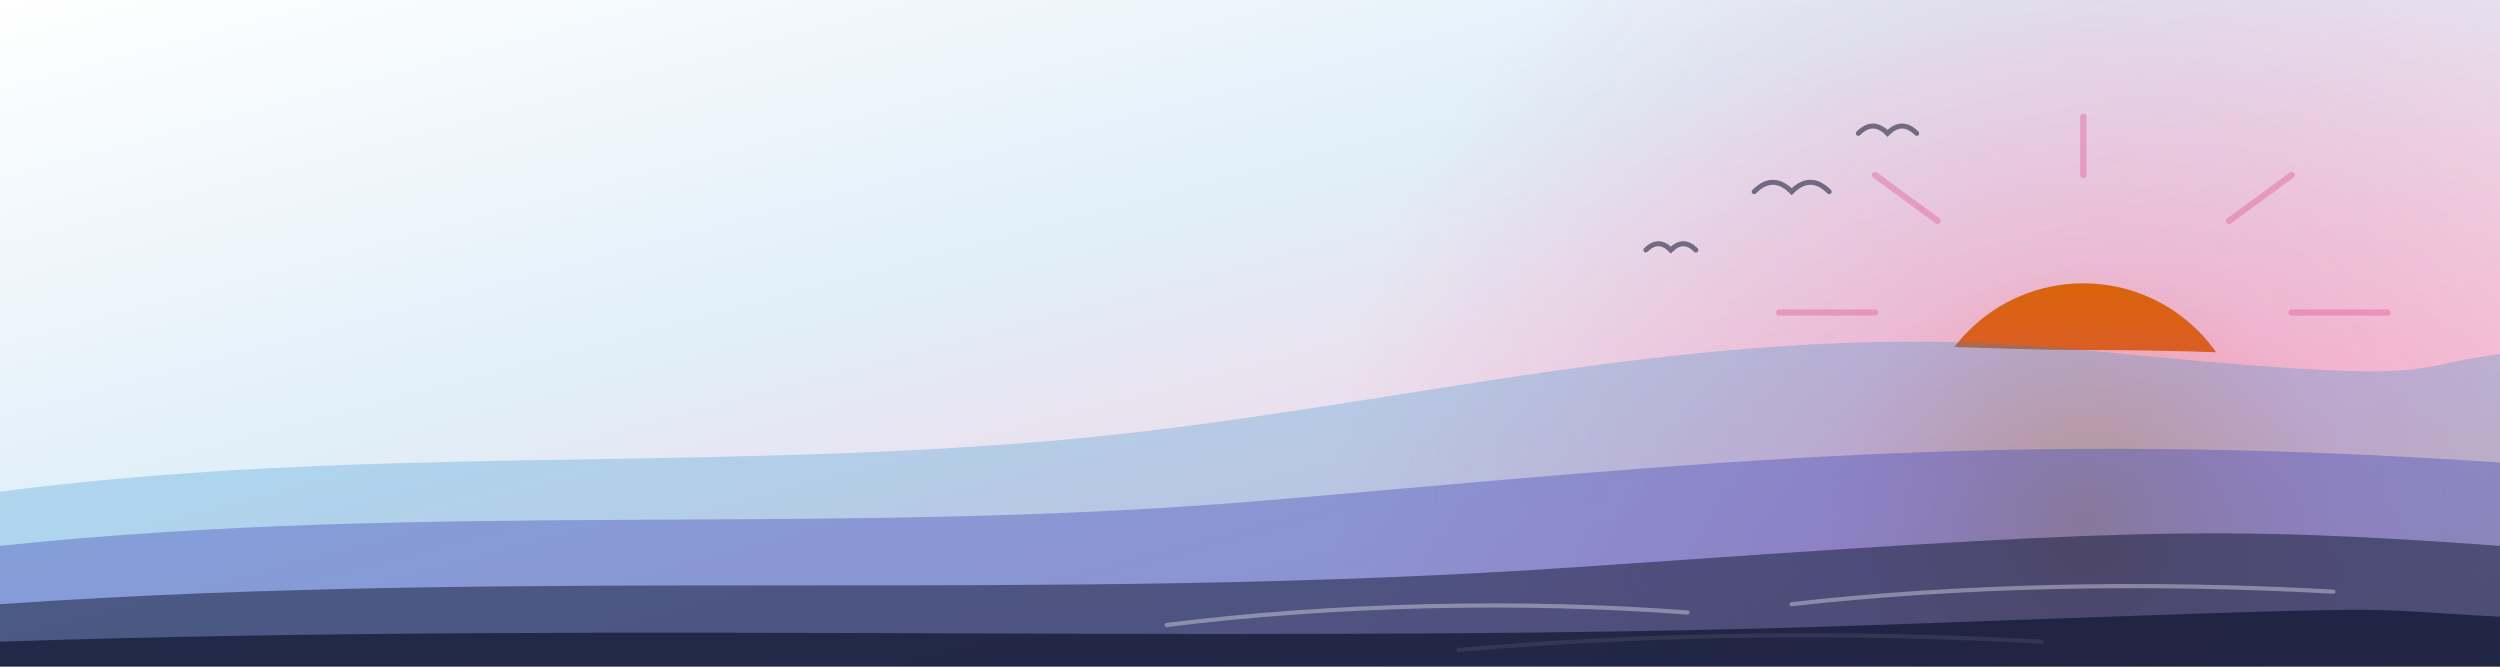
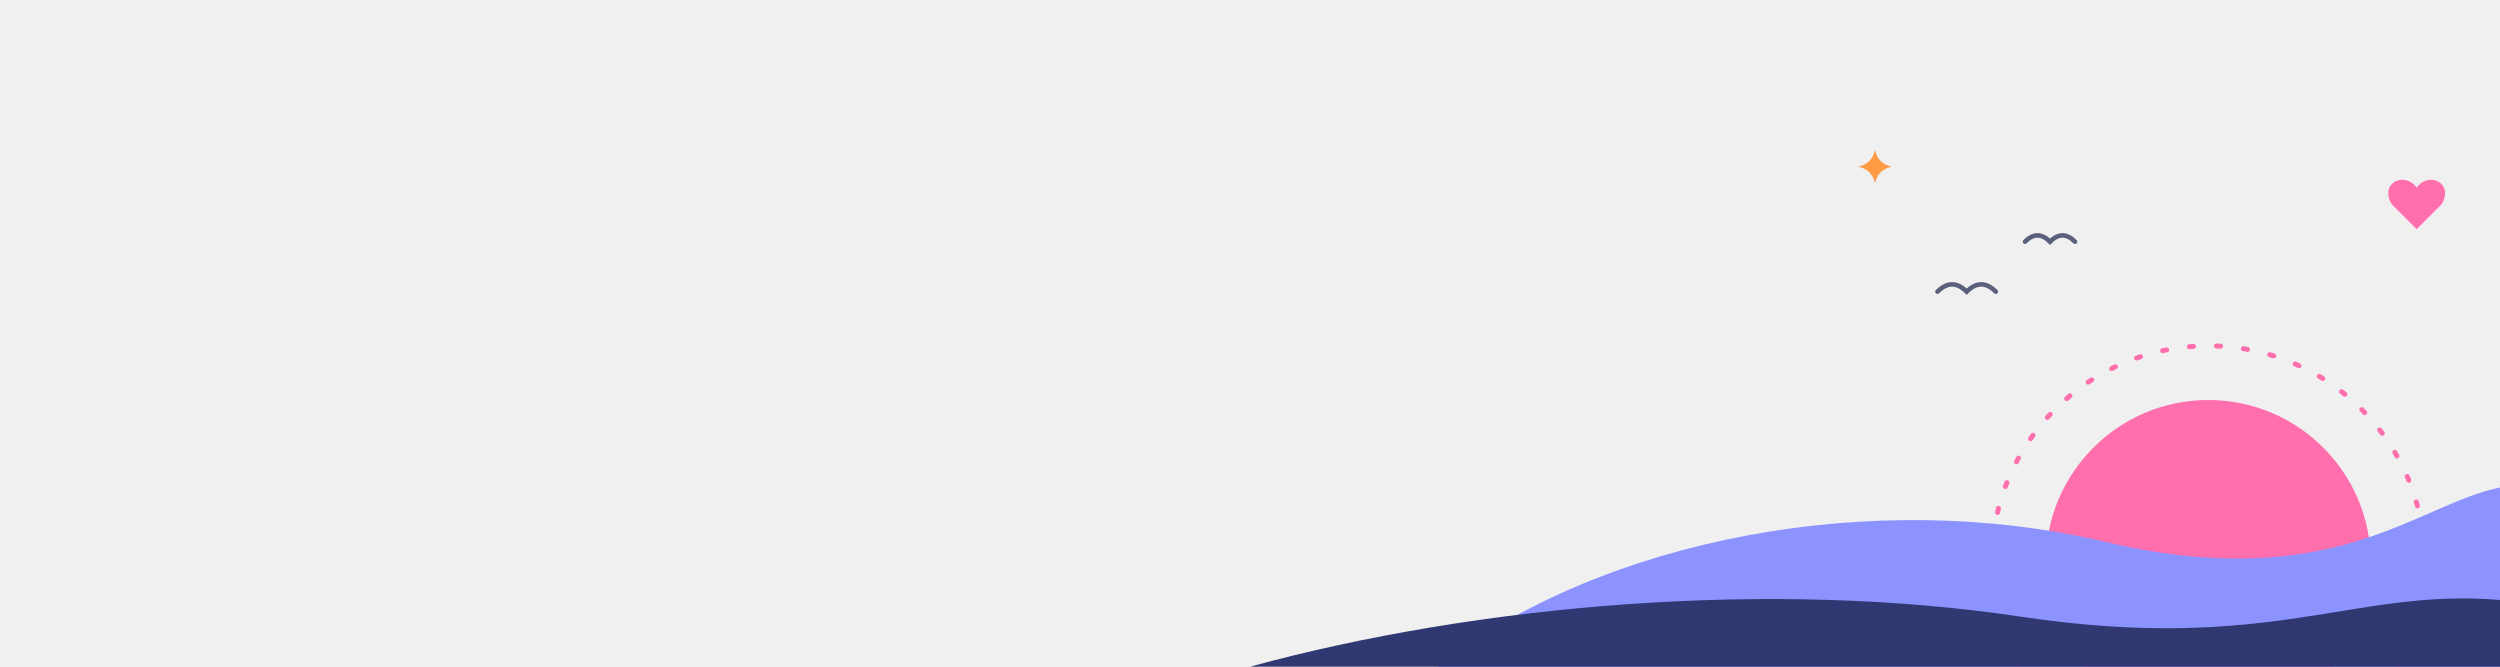
<svg xmlns="http://www.w3.org/2000/svg" viewBox="0 0 1200 320" width="1200" height="320" preserveAspectRatio="xMaxYMax slice" aria-hidden="true">
-   <defs>
-     <linearGradient id="gs-evening-light-sky" x1="0" y1="0" x2="1" y2="1">
-       <stop offset="0" stop-color="#FFFFFF" />
-       <stop offset="0.4" stop-color="#e0eff8" />
-       <stop offset="0.75" stop-color="#f7cfe1" />
-       <stop offset="1" stop-color="#f2caac" />
-     </linearGradient>
-     <radialGradient id="gs-evening-light-glow" cx="1000" cy="250" r="360" gradientUnits="userSpaceOnUse">
-       <stop offset="0" stop-color="#D9640B" stop-opacity="0.5" />
-       <stop offset="0.35" stop-color="#E0478A" stop-opacity="0.22" />
-       <stop offset="1" stop-color="#E0478A" stop-opacity="0" />
-     </radialGradient>
-     <linearGradient id="gs-evening-light-sun" x1="0" y1="0" x2="0" y2="1">
-       <stop offset="0" stop-color="#D9640B" />
-       <stop offset="1" stop-color="#E0478A" />
-     </linearGradient>
-     <clipPath id="gs-evening-light-hz">
-       <path d="M0 0H1200V170C1150 176 1100 168 1000 168S820 150 500 212 170 214 0 236Z" />
-     </clipPath>
-   </defs>
-   <rect width="1200" height="320" fill="url(#gs-evening-light-sky)" />
-   <rect width="1200" height="320" fill="url(#gs-evening-light-glow)" />
-   <g clip-path="url(#gs-evening-light-hz)">
-     <circle cx="1000" cy="214" r="78" fill="url(#gs-evening-light-sun)" />
+   <g transform="translate(600 20)">
+     <circle cx="460" cy="250" r="78" fill="#FF6FAE" />
+     <circle cx="460" cy="250" r="104" fill="none" stroke="#FF6FAE" stroke-width="2.4" stroke-dasharray="2 11" stroke-linecap="round" />
+     <g fill="none" stroke="#5A5F7B" stroke-width="2.2" stroke-linecap="round">
+       <path d="M330 120q7-7 14 0q7-7 14 0" />
+       <path d="M372 96q6-6 12 0q6-6 12 0" />
+     </g>
+     <path d="M90 300C170 238 300 214 410 240S560 222 600 214V300Z" fill="#8C93FF" />
+     <path d="M0 300C110 270 250 258 370 276S530 262 600 268V300Z" fill="#2F3870" />
+     <path transform="translate(300 60)" d="M0 -8Q1.44 -1.44 8 0Q1.44 1.44 0 8Q-1.44 1.44 -8 0Q-1.44 -1.44 0 -8Z" fill="#FF9B45" />
+     <path d="M560 70c-6-8-18-2-12 8l12 12 12-12c6-10-6-16-12-8z" fill="#FF6FAE" />
  </g>
-   <g stroke="#E0478A" stroke-width="3" stroke-linecap="round" opacity=".35">
-     <path d="M900 150h-46M1100 150h46M930 106l-30-22M1070 106l30-22M1000 84V56" />
-   </g>
-   <g fill="none" stroke="#101632" stroke-width="2.4" stroke-linecap="round" opacity="0.55">
-     <path d="M842 92q9-9 18 0q9-9 18 0" />
-     <path d="M892 64q7-7 14 0q7-7 14 0" />
-     <path d="M790 120q6-6 12 0q6-6 12 0" />
-   </g>
-   <path d="M0 236C170 214 330 226 500 212S820 150 1000 168 1150 176 1200 170V320H0Z" fill="#1F8ACF" opacity="0.26" />
-   <path d="M0 262C210 240 400 258 610 240S960 206 1200 222V320H0Z" fill="#4048B8" opacity="0.38" />
-   <path d="M0 290C260 272 500 290 760 272S1060 252 1200 262V320H0Z" fill="#101632" opacity="0.5" />
-   <g fill="none" stroke="#FFFFFF" stroke-width="2" stroke-linecap="round" opacity="0.35">
-     <path d="M560 300c80-10 170-12 250-6" />
-     <path d="M860 290c80-9 170-11 260-6" />
-     <path d="M700 312c90-8 190-9 280-4" />
-   </g>
-   <path d="M0 308C300 298 620 310 900 300S1120 292 1200 296V320H0Z" fill="#101632" opacity="0.72" />
</svg>
